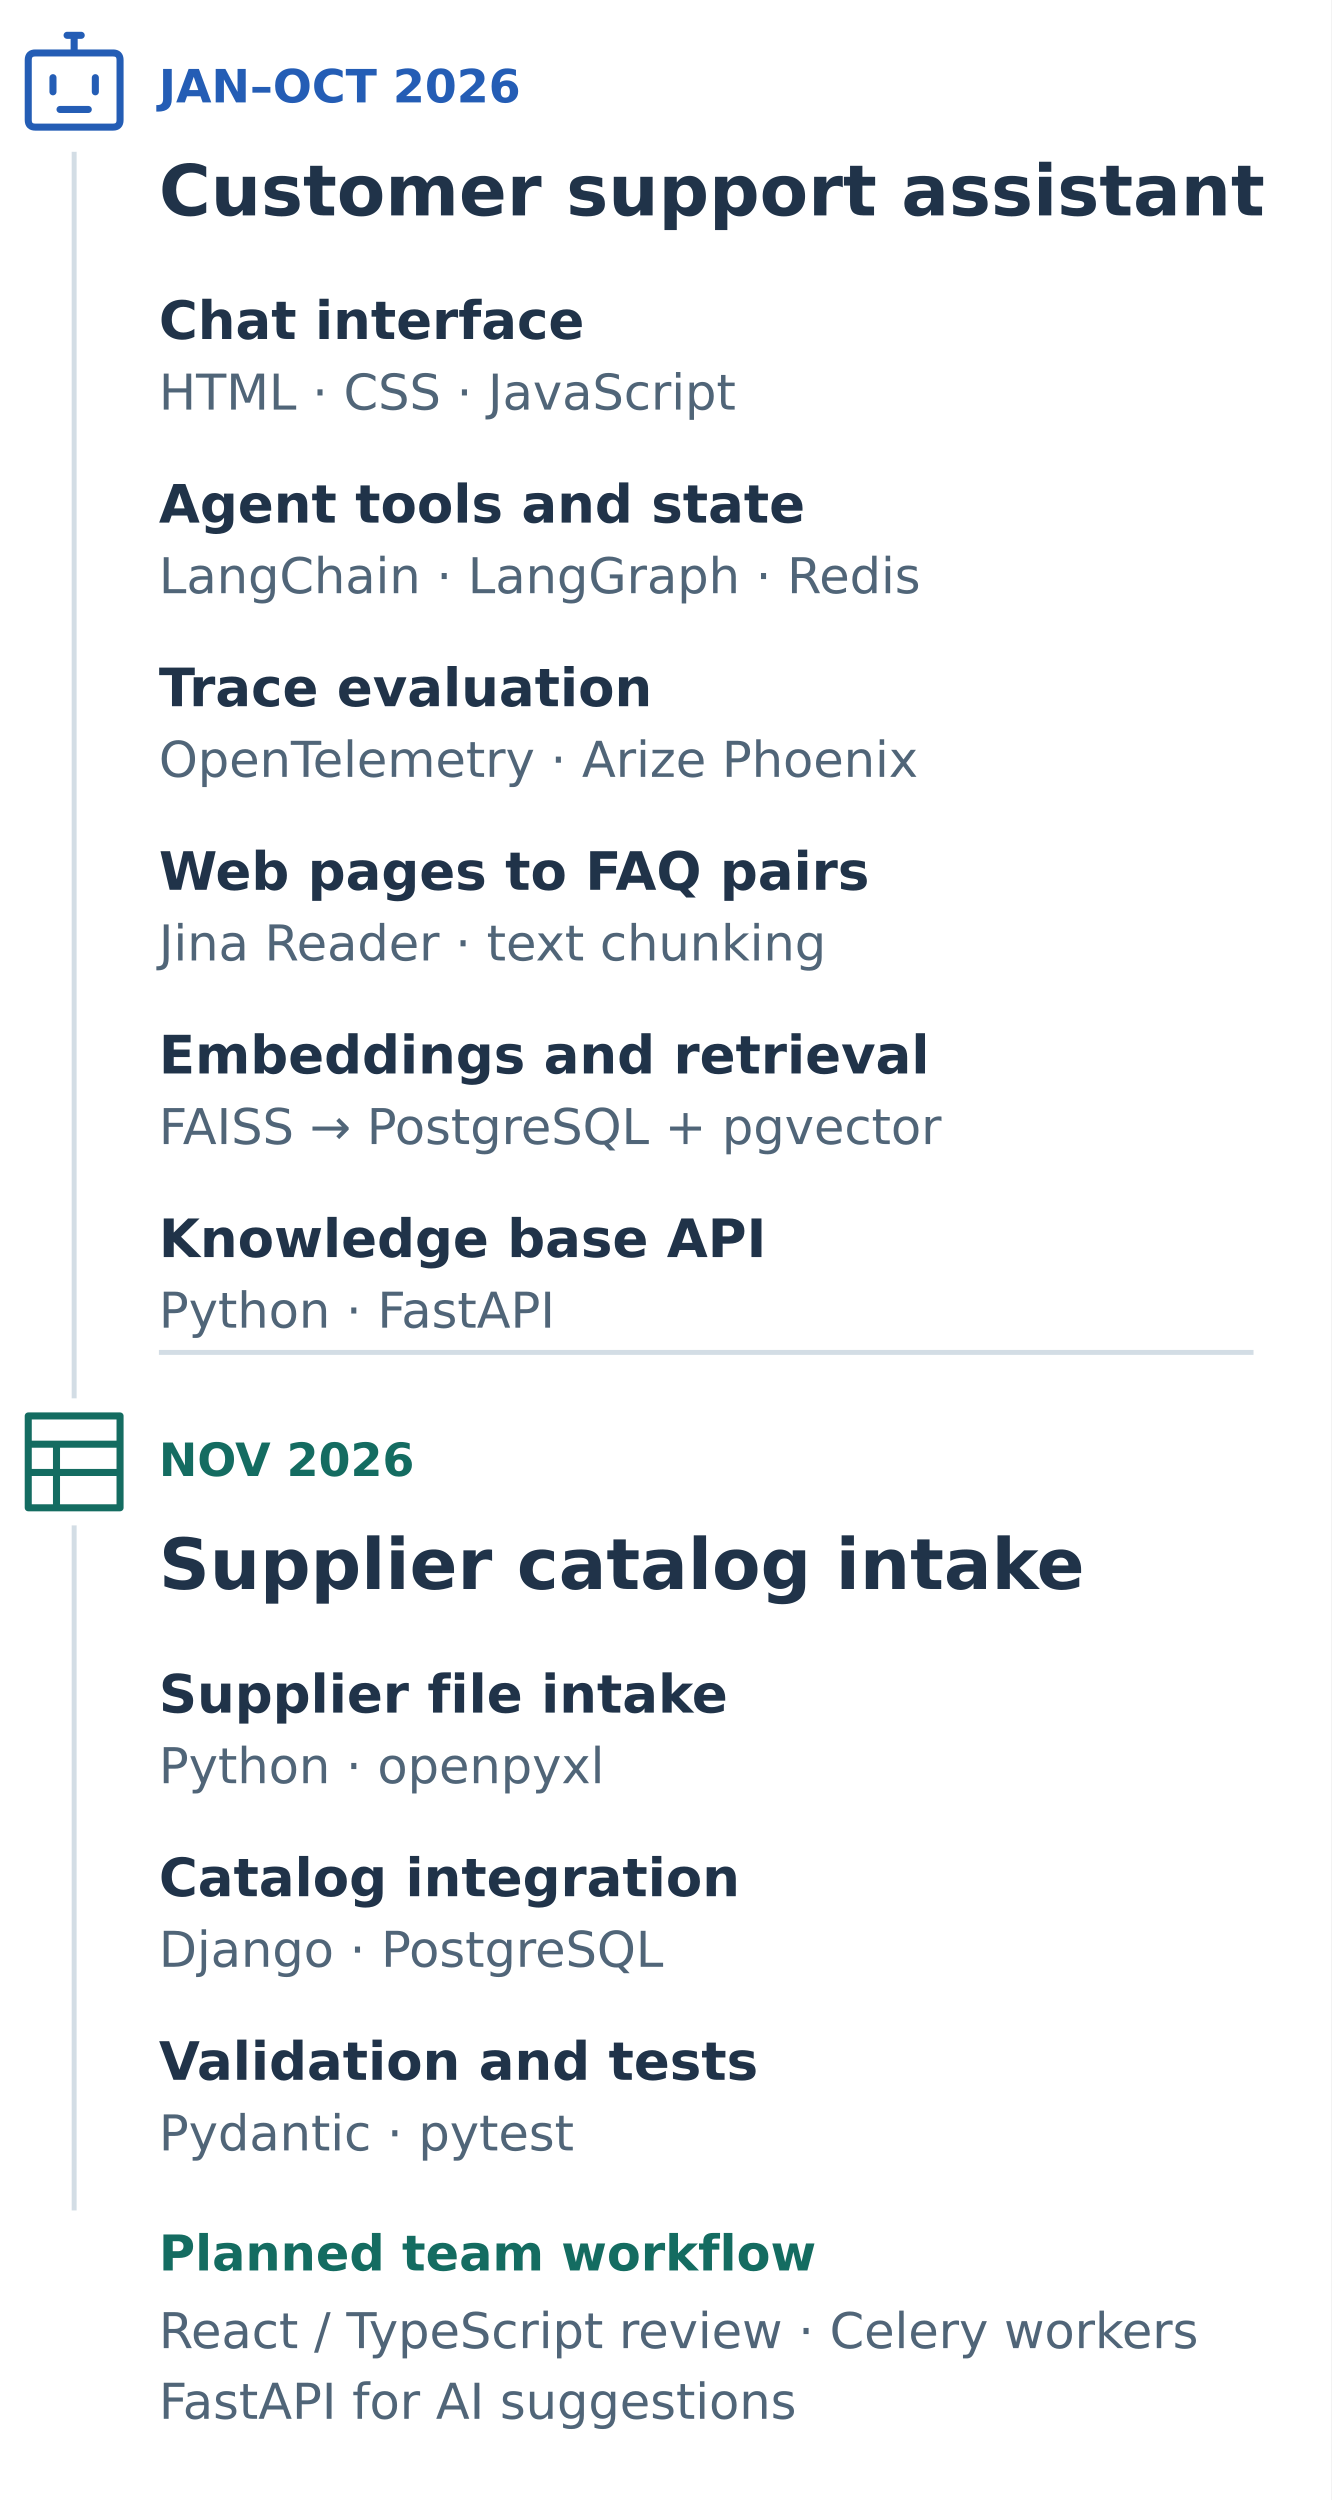
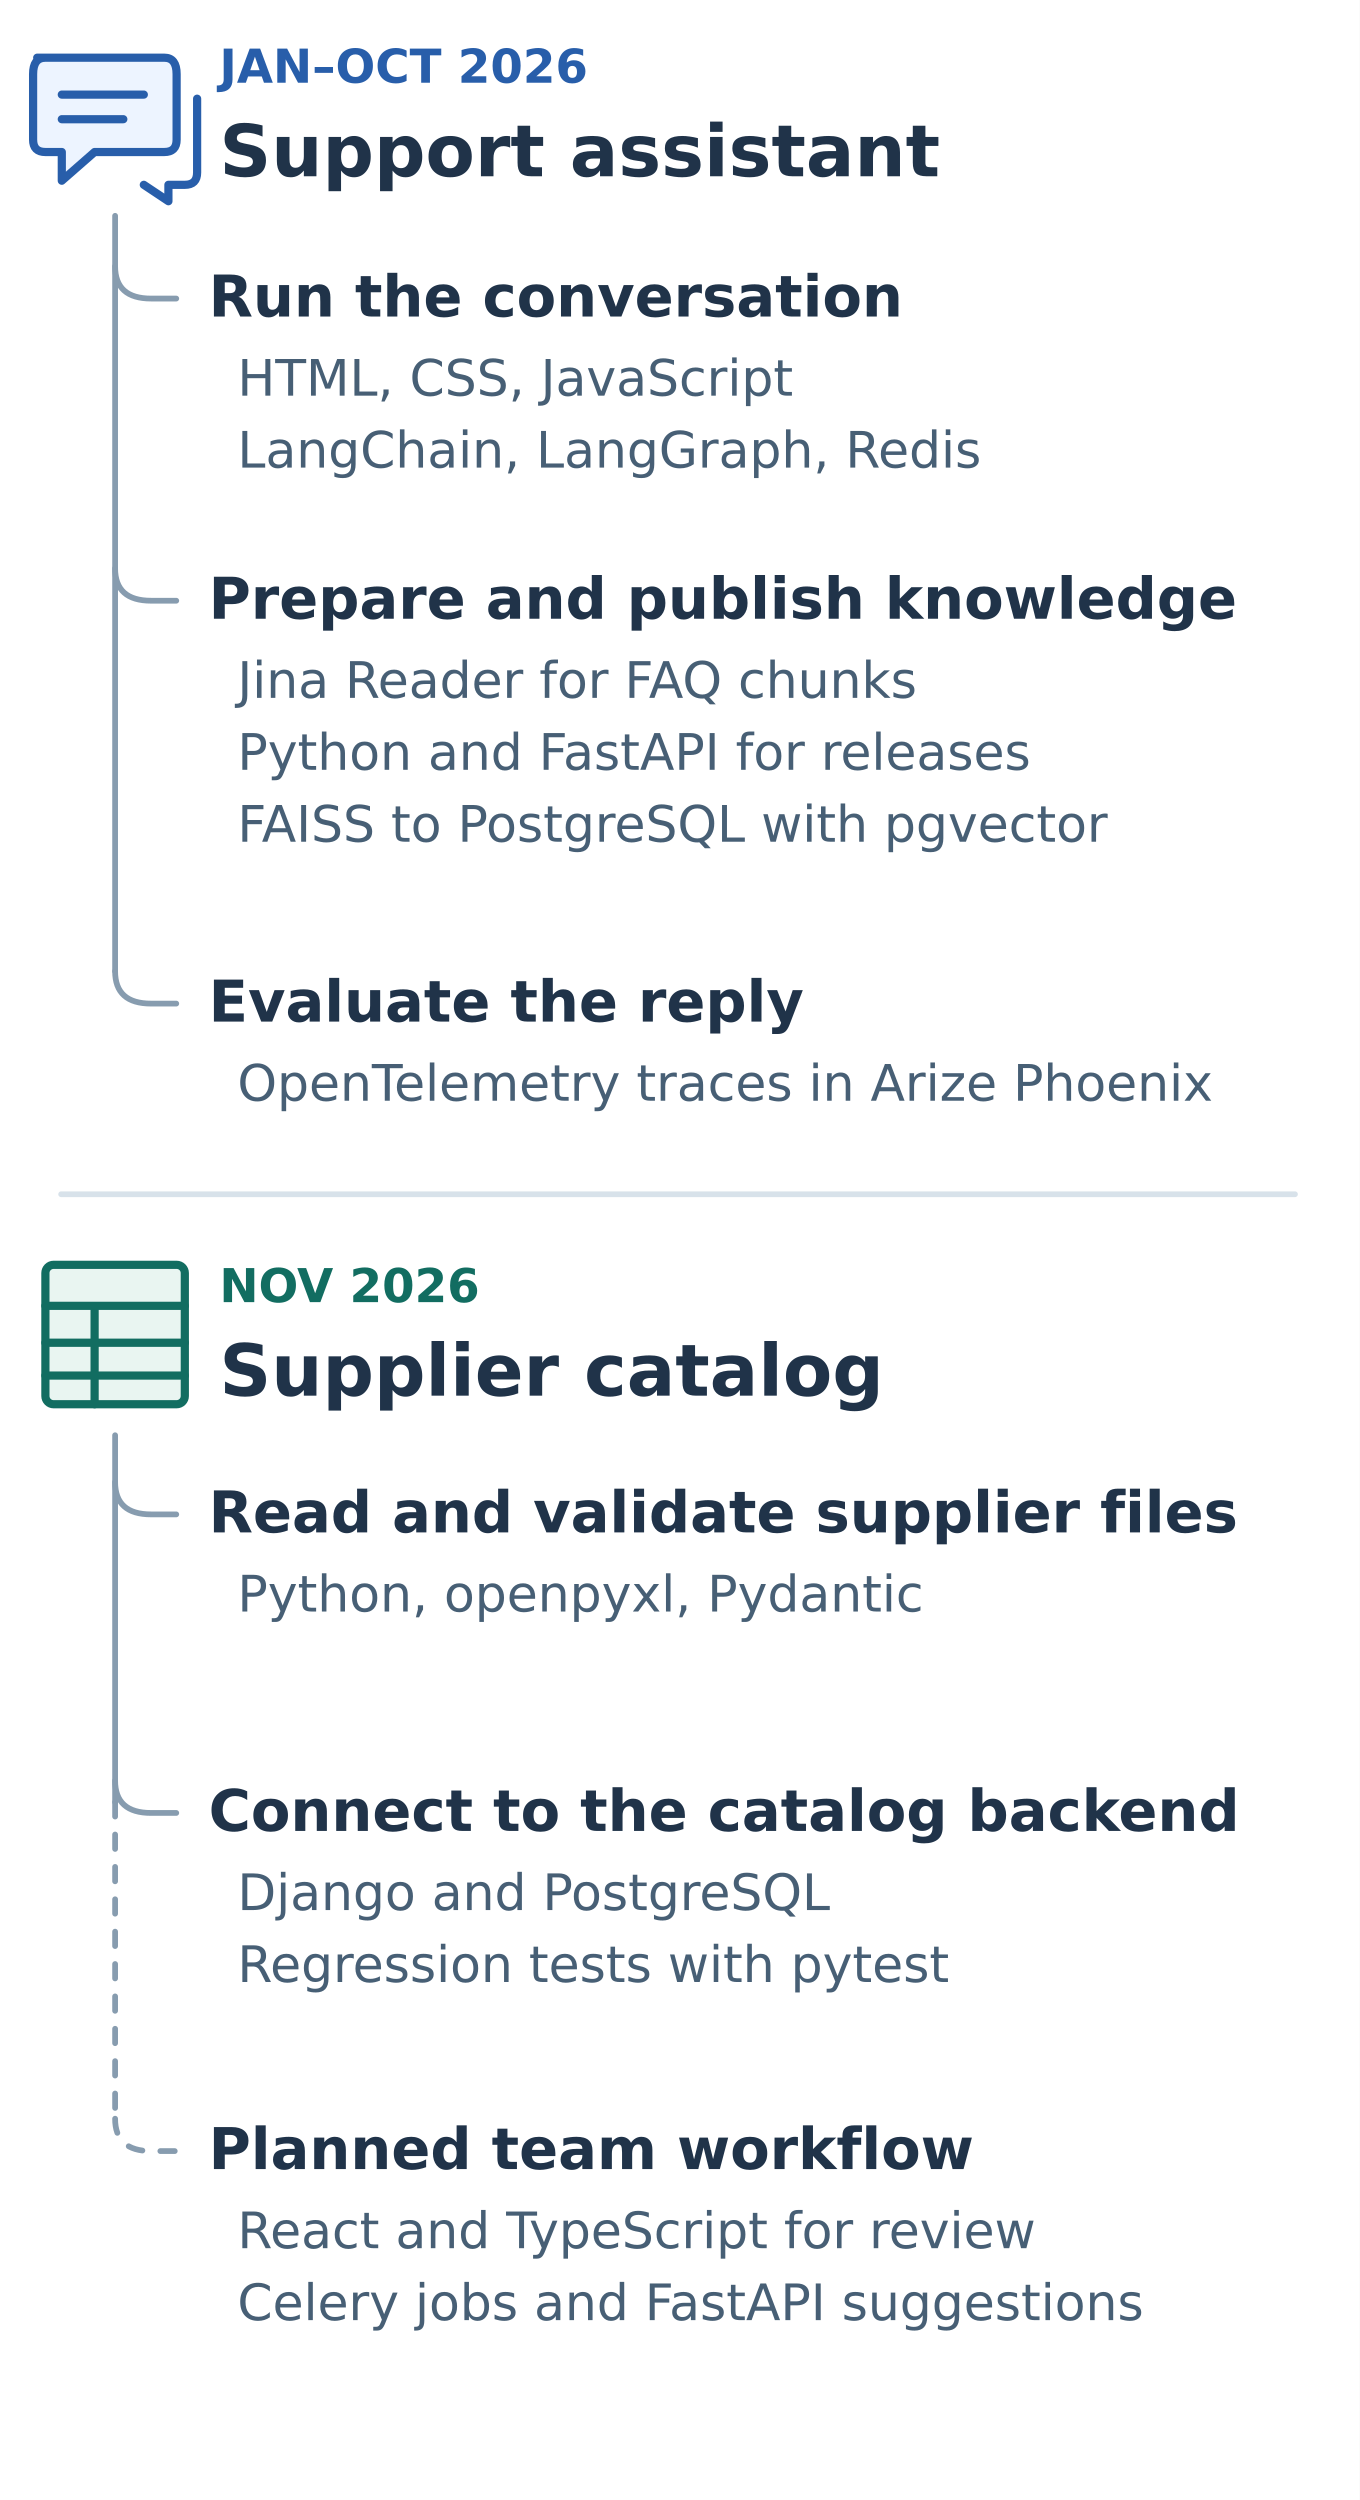
- <svg xmlns="http://www.w3.org/2000/svg" width="377" height="708" viewBox="0 0 377 708" role="img" aria-labelledby="t d">
-   <rect width="377" height="708" fill="#fff" />
-   <path d="M21 22L21 626" fill="none" stroke="#d3dde5" stroke-width="1.4" />
-   <circle cx="21" cy="25" r="18" fill="white" />
-   <path transform="translate(21 25)" d="M-13 -8Q-13 -10 -11 -10H11Q13 -10 13 -8V9Q13 11 11 11H-11Q-13 11 -13 9Z M0 -10V-15 M-2 -15H2 M-6 -3V1 M6 -3V1 M-4 6H4" fill="none" stroke="#245db5" stroke-width="2" stroke-linecap="round" stroke-linejoin="round" />
-   <text x="45" y="29" fill="#245db5" font-size="13" font-family="DejaVu Sans, Arial, sans-serif" font-weight="700">JAN–OCT 2026</text>
-   <text x="45" y="61" fill="#203349" font-size="20" font-family="DejaVu Sans, Arial, sans-serif" font-weight="700">Customer support assistant</text>
-   <circle cx="21" cy="414" r="18" fill="white" />
-   <path transform="translate(21 414)" d="M-13 -13H13V13H-13Z M-13 -5H13 M-5 -5V13 M-13 3H13" fill="none" stroke="#146c61" stroke-width="2" stroke-linecap="round" stroke-linejoin="round" />
-   <text x="45" y="418" fill="#146c61" font-size="13" font-family="DejaVu Sans, Arial, sans-serif" font-weight="700">NOV 2026</text>
-   <text x="45" y="450" fill="#203349" font-size="20" font-family="DejaVu Sans, Arial, sans-serif" font-weight="700">Supplier catalog intake</text>
-   <text x="45" y="96" fill="#203349" font-size="15" font-family="DejaVu Sans, Arial, sans-serif" font-weight="700">Chat interface</text>
-   <text x="45" y="116" fill="#506578" font-size="14" font-family="DejaVu Sans, Arial, sans-serif" font-weight="400">HTML · CSS · JavaScript</text>
-   <text x="45" y="148" fill="#203349" font-size="15" font-family="DejaVu Sans, Arial, sans-serif" font-weight="700">Agent tools and state</text>
-   <text x="45" y="168" fill="#506578" font-size="14" font-family="DejaVu Sans, Arial, sans-serif" font-weight="400">LangChain · LangGraph · Redis</text>
-   <text x="45" y="200" fill="#203349" font-size="15" font-family="DejaVu Sans, Arial, sans-serif" font-weight="700">Trace evaluation</text>
-   <text x="45" y="220" fill="#506578" font-size="14" font-family="DejaVu Sans, Arial, sans-serif" font-weight="400">OpenTelemetry · Arize Phoenix</text>
-   <text x="45" y="252" fill="#203349" font-size="15" font-family="DejaVu Sans, Arial, sans-serif" font-weight="700">Web pages to FAQ pairs</text>
-   <text x="45" y="272" fill="#506578" font-size="14" font-family="DejaVu Sans, Arial, sans-serif" font-weight="400">Jina Reader · text chunking</text>
-   <text x="45" y="304" fill="#203349" font-size="15" font-family="DejaVu Sans, Arial, sans-serif" font-weight="700">Embeddings and retrieval</text>
-   <text x="45" y="324" fill="#506578" font-size="14" font-family="DejaVu Sans, Arial, sans-serif" font-weight="400">FAISS → PostgreSQL + pgvector</text>
-   <text x="45" y="356" fill="#203349" font-size="15" font-family="DejaVu Sans, Arial, sans-serif" font-weight="700">Knowledge base API</text>
-   <text x="45" y="376" fill="#506578" font-size="14" font-family="DejaVu Sans, Arial, sans-serif" font-weight="400">Python · FastAPI</text>
-   <text x="45" y="485" fill="#203349" font-size="15" font-family="DejaVu Sans, Arial, sans-serif" font-weight="700">Supplier file intake</text>
-   <text x="45" y="505" fill="#506578" font-size="14" font-family="DejaVu Sans, Arial, sans-serif" font-weight="400">Python · openpyxl</text>
-   <text x="45" y="537" fill="#203349" font-size="15" font-family="DejaVu Sans, Arial, sans-serif" font-weight="700">Catalog integration</text>
-   <text x="45" y="557" fill="#506578" font-size="14" font-family="DejaVu Sans, Arial, sans-serif" font-weight="400">Django · PostgreSQL</text>
-   <text x="45" y="589" fill="#203349" font-size="15" font-family="DejaVu Sans, Arial, sans-serif" font-weight="700">Validation and tests</text>
-   <text x="45" y="609" fill="#506578" font-size="14" font-family="DejaVu Sans, Arial, sans-serif" font-weight="400">Pydantic · pytest</text>
-   <path d="M45 383L355 383" fill="none" stroke="#d3dde5" stroke-width="1.4" />
-   <text x="45" y="643" fill="#146c61" font-size="14" font-family="DejaVu Sans, Arial, sans-serif" font-weight="700">Planned team workflow</text>
-   <text x="45" y="665" fill="#506578" font-size="14" font-family="DejaVu Sans, Arial, sans-serif" font-weight="400">React / TypeScript review · Celery workers</text>
-   <text x="45" y="685" fill="#506578" font-size="14" font-family="DejaVu Sans, Arial, sans-serif" font-weight="400">FastAPI for AI suggestions</text>
+ <svg xmlns="http://www.w3.org/2000/svg" width="378" height="695" viewBox="0 0 378 695" role="img" aria-labelledby="t d">
+   <rect width="378" height="695" fill="white" />
+   <g transform="translate(32 32) scale(1.14)" stroke="#285eaa" stroke-width="2" stroke-linecap="round" stroke-linejoin="round">
+     <g fill="#edf4ff">
+       <path d="M-19 -14H12Q15 -14 15 -10V6Q15 9 12 9H-5L-13 16V9H-17Q-20 9 -20 6V-10Q-20 -14 -17 -14Z" />
+     </g>
+     <g fill="none">
+       <path d="M-13 -5H7M-13 1H2M20 -4V14Q20 17 17 17H13V21L7 17" />
+     </g>
+   </g>
+   <text x="61" y="23" text-anchor="start" font-family="DejaVu Sans, Arial, sans-serif" font-weight="700" font-size="13" fill="#285eaa">JAN–OCT 2026</text>
+   <text x="61" y="49" text-anchor="start" font-family="DejaVu Sans, Arial, sans-serif" font-weight="700" font-size="20" fill="#203349">Support assistant</text>
+   <path d="M32 60V270" fill="none" stroke="#879caf" stroke-linecap="round" stroke-width="1.6" />
+   <path d="M32 74Q32 83 42 83H49" fill="none" stroke="#879caf" stroke-linecap="round" stroke-width="1.6" />
+   <text x="58" y="88" text-anchor="start" font-family="DejaVu Sans, Arial, sans-serif" font-weight="700" font-size="16" fill="#203349">Run the conversation</text>
+   <text x="66" y="110" text-anchor="start" font-family="DejaVu Sans, Arial, sans-serif" font-weight="400" font-size="14" fill="#475f75">HTML, CSS, JavaScript</text>
+   <text x="66" y="130" text-anchor="start" font-family="DejaVu Sans, Arial, sans-serif" font-weight="400" font-size="14" fill="#475f75">LangChain, LangGraph, Redis</text>
+   <path d="M32 158Q32 167 42 167H49" fill="none" stroke="#879caf" stroke-linecap="round" stroke-width="1.6" />
+   <text x="58" y="172" text-anchor="start" font-family="DejaVu Sans, Arial, sans-serif" font-weight="700" font-size="16" fill="#203349">Prepare and publish knowledge</text>
+   <text x="66" y="194" text-anchor="start" font-family="DejaVu Sans, Arial, sans-serif" font-weight="400" font-size="14" fill="#475f75">Jina Reader for FAQ chunks</text>
+   <text x="66" y="214" text-anchor="start" font-family="DejaVu Sans, Arial, sans-serif" font-weight="400" font-size="14" fill="#475f75">Python and FastAPI for releases</text>
+   <text x="66" y="234" text-anchor="start" font-family="DejaVu Sans, Arial, sans-serif" font-weight="400" font-size="14" fill="#475f75">FAISS to PostgreSQL with pgvector</text>
+   <path d="M32 270Q32 279 42 279H49" fill="none" stroke="#879caf" stroke-linecap="round" stroke-width="1.6" />
+   <text x="58" y="284" text-anchor="start" font-family="DejaVu Sans, Arial, sans-serif" font-weight="700" font-size="16" fill="#203349">Evaluate the reply</text>
+   <text x="66" y="306" text-anchor="start" font-family="DejaVu Sans, Arial, sans-serif" font-weight="400" font-size="14" fill="#475f75">OpenTelemetry traces in Arize Phoenix</text>
+   <path d="M17 332H360" fill="none" stroke="#d8e2ea" stroke-linecap="round" stroke-width="1.6" />
+   <g transform="translate(32 371) scale(1.14)" stroke="#126d61" stroke-width="2" stroke-linecap="round" stroke-linejoin="round">
+     <g fill="#e9f5f1">
+       <rect x="-17" y="-17" width="34" height="34" rx="2" />
+     </g>
+     <g fill="none">
+       <path d="M-17 -7H17M-5 -7V17M-17 2H17M-17 10H17" />
+     </g>
+   </g>
+   <text x="61" y="362" text-anchor="start" font-family="DejaVu Sans, Arial, sans-serif" font-weight="700" font-size="13" fill="#126d61">NOV 2026</text>
+   <text x="61" y="388" text-anchor="start" font-family="DejaVu Sans, Arial, sans-serif" font-weight="700" font-size="20" fill="#203349">Supplier catalog</text>
+   <path d="M32 399V501" fill="none" stroke="#879caf" stroke-linecap="round" stroke-width="1.6" />
+   <path d="M32 501V589" fill="none" stroke="#879caf" stroke-linecap="round" stroke-width="1.6" stroke-dasharray="4 5" />
+   <path d="M32 412Q32 421 42 421H49" fill="none" stroke="#879caf" stroke-linecap="round" stroke-width="1.6" />
+   <text x="58" y="426" text-anchor="start" font-family="DejaVu Sans, Arial, sans-serif" font-weight="700" font-size="16" fill="#203349">Read and validate supplier files</text>
+   <text x="66" y="448" text-anchor="start" font-family="DejaVu Sans, Arial, sans-serif" font-weight="400" font-size="14" fill="#475f75">Python, openpyxl, Pydantic</text>
+   <path d="M32 495Q32 504 42 504H49" fill="none" stroke="#879caf" stroke-linecap="round" stroke-width="1.6" />
+   <text x="58" y="509" text-anchor="start" font-family="DejaVu Sans, Arial, sans-serif" font-weight="700" font-size="16" fill="#203349">Connect to the catalog backend</text>
+   <text x="66" y="531" text-anchor="start" font-family="DejaVu Sans, Arial, sans-serif" font-weight="400" font-size="14" fill="#475f75">Django and PostgreSQL</text>
+   <text x="66" y="551" text-anchor="start" font-family="DejaVu Sans, Arial, sans-serif" font-weight="400" font-size="14" fill="#475f75">Regression tests with pytest</text>
+   <path d="M32 589Q32 598 42 598H49" fill="none" stroke="#879caf" stroke-linecap="round" stroke-width="1.6" stroke-dasharray="4 5" />
+   <text x="58" y="603" text-anchor="start" font-family="DejaVu Sans, Arial, sans-serif" font-weight="700" font-size="16" fill="#203349">Planned team workflow</text>
+   <text x="66" y="625" text-anchor="start" font-family="DejaVu Sans, Arial, sans-serif" font-weight="400" font-size="14" fill="#475f75">React and TypeScript for review</text>
+   <text x="66" y="645" text-anchor="start" font-family="DejaVu Sans, Arial, sans-serif" font-weight="400" font-size="14" fill="#475f75">Celery jobs and FastAPI suggestions</text>
</svg>
